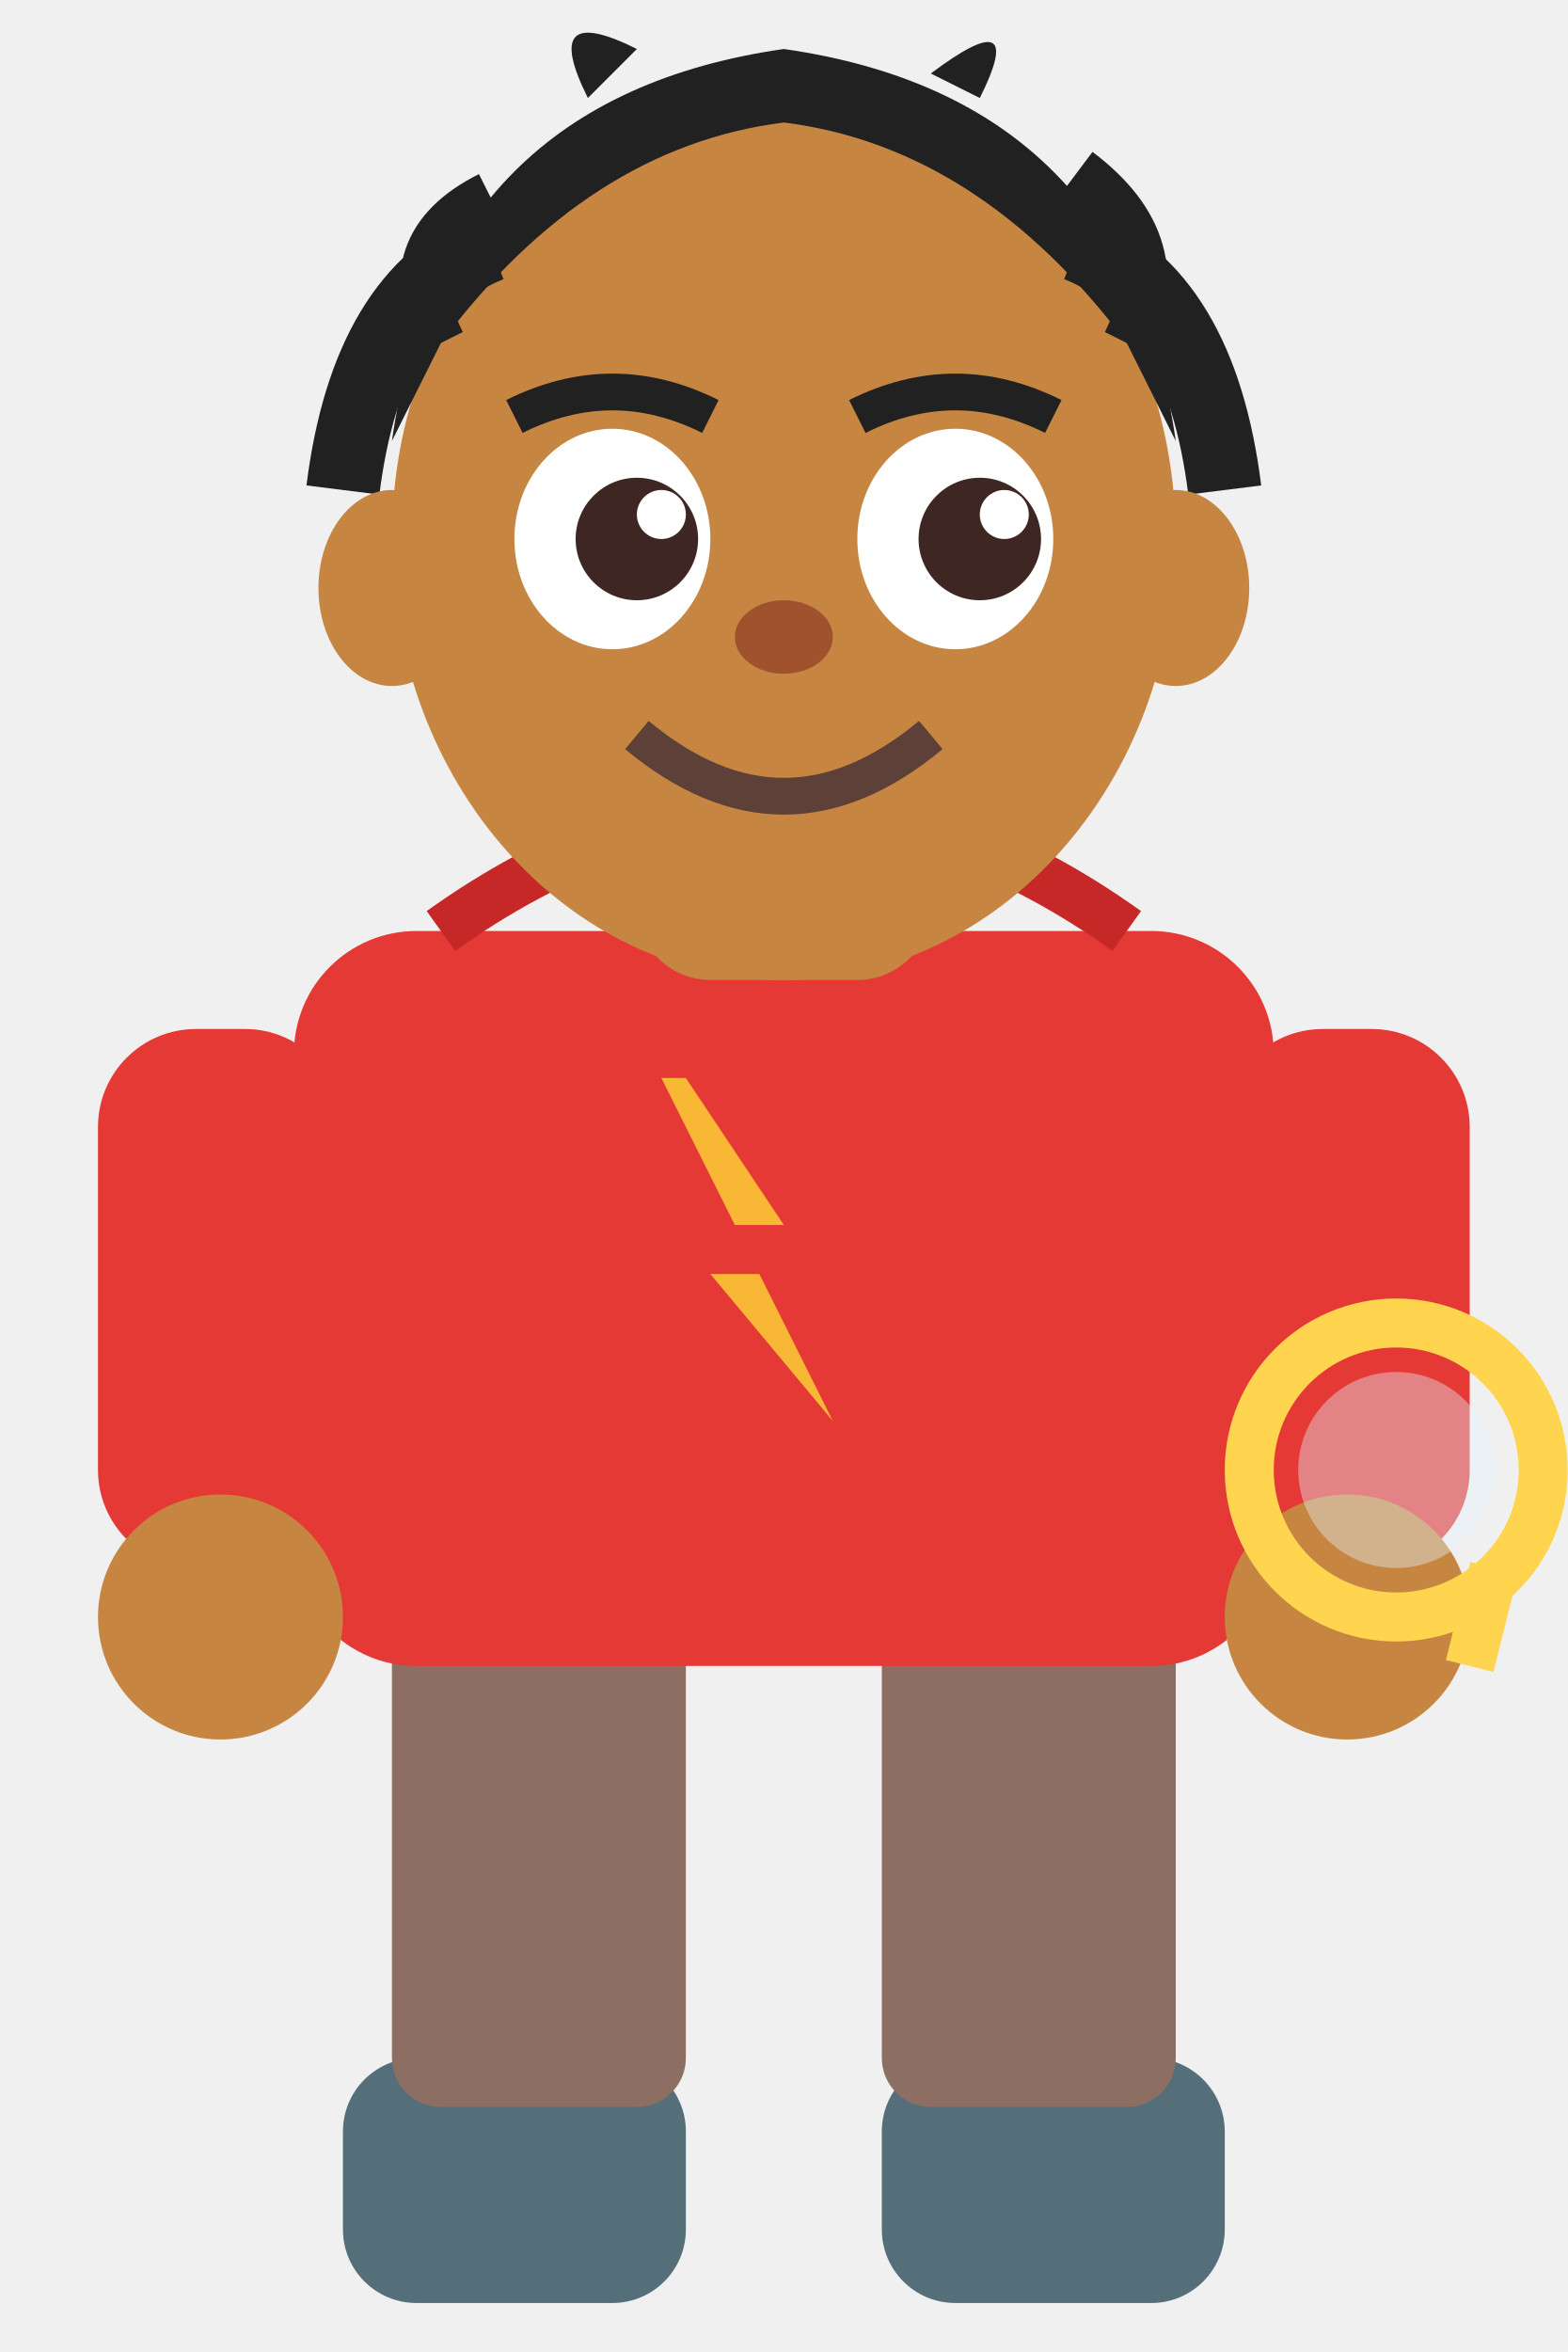
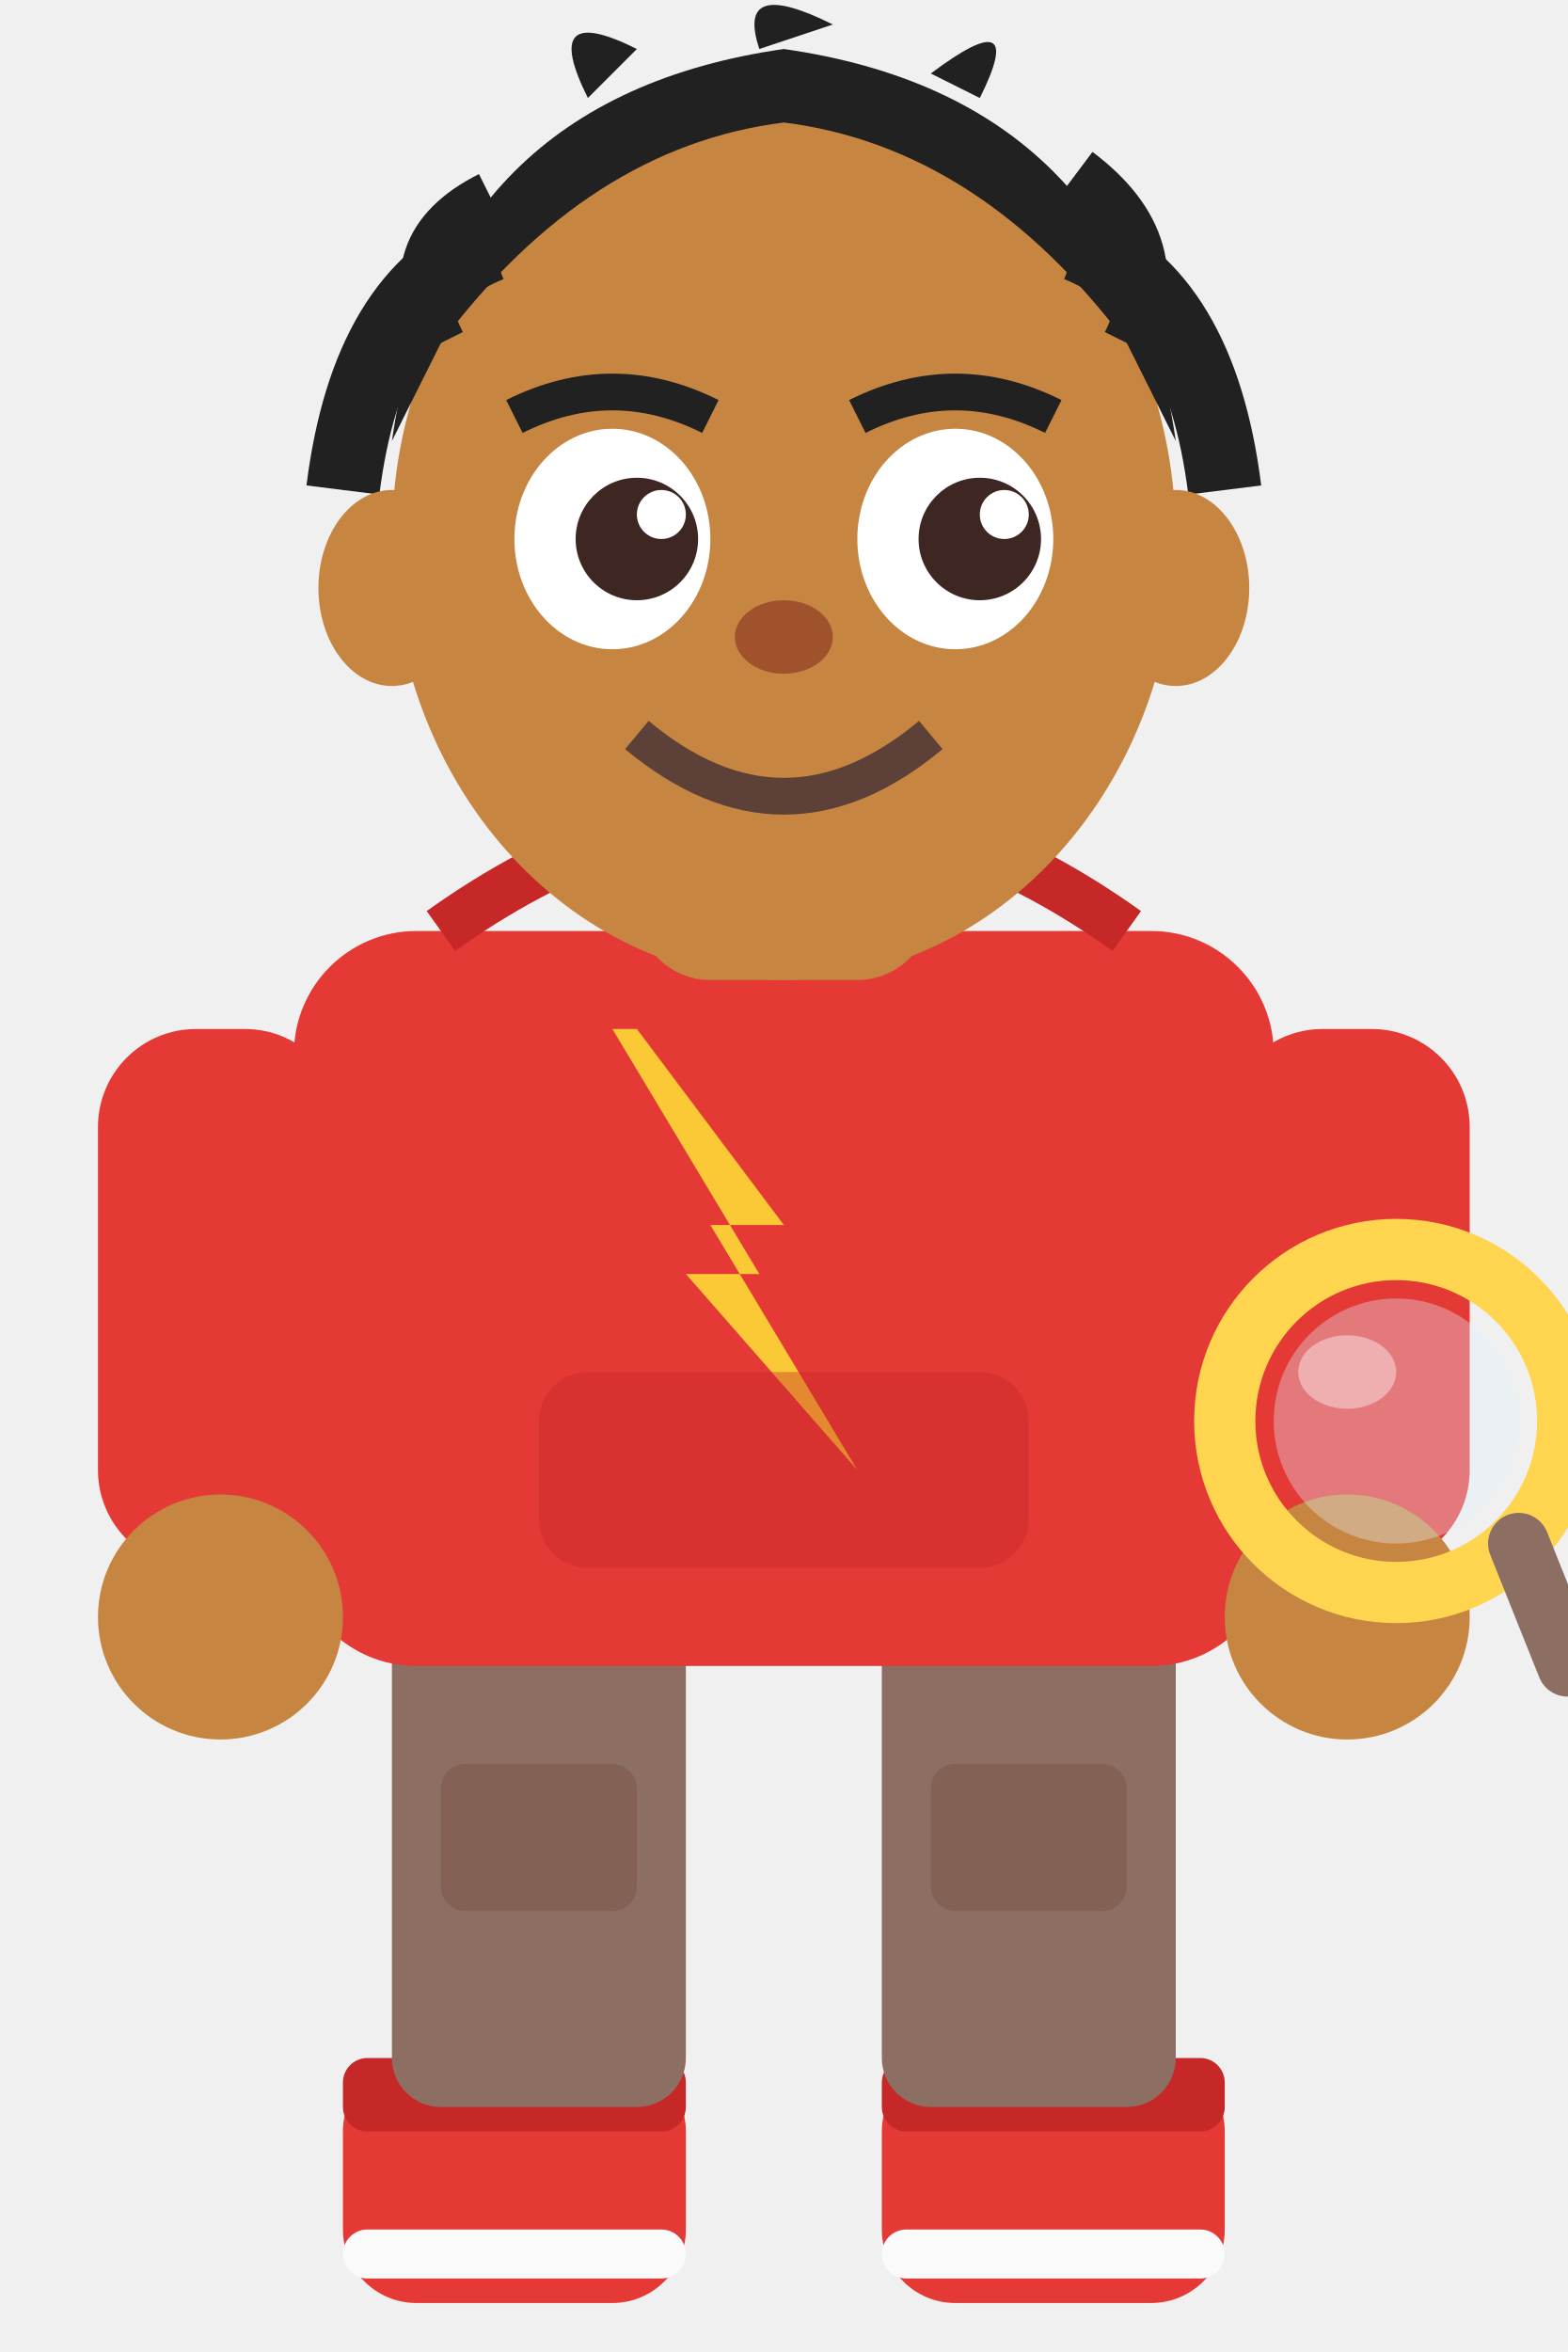
<svg xmlns="http://www.w3.org/2000/svg" viewBox="0 0 64 96" width="64" height="96">
-   <rect x="14" y="84" width="14" height="10" rx="3" fill="#546E7A" />
-   <rect x="36" y="84" width="14" height="10" rx="3" fill="#546E7A" />
+   <rect x="14" y="84" width="14" height="10" rx="3" fill="#E53935" />
+   <rect x="36" y="84" width="14" height="10" rx="3" fill="#E53935" />
+   <rect x="14" y="84" width="14" height="3" rx="1" fill="#C62828" />
+   <rect x="36" y="84" width="14" height="3" rx="1" fill="#C62828" />
+   <rect x="14" y="91" width="14" height="2" rx="1" fill="#FAFAFA" />
+   <rect x="36" y="91" width="14" height="2" rx="1" fill="#FAFAFA" />
  <rect x="16" y="64" width="12" height="22" rx="2" fill="#8D6E63" />
  <rect x="36" y="64" width="12" height="22" rx="2" fill="#8D6E63" />
+   <rect x="18" y="72" width="8" height="6" rx="1" fill="#795548" opacity="0.5" />
+   <rect x="38" y="72" width="8" height="6" rx="1" fill="#795548" opacity="0.5" />
  <rect x="12" y="38" width="40" height="30" rx="5" fill="#E53935" />
  <path d="M18,38 Q32,28 46,38" fill="none" stroke="#C62828" stroke-width="2" />
-   <polygon points="28,44 32,50 30,50 34,58 29,52 31,52 27,44" fill="#FDD835" opacity="0.8" />
+   <polygon points="26,42 32,50 29,50 35,60 28,52 31,52 25,42" fill="#FDD835" opacity="0.9" />
+   <rect x="22" y="56" width="20" height="8" rx="2" fill="#C62828" opacity="0.4" />
  <rect x="4" y="42" width="10" height="22" rx="4" fill="#E53935" />
  <rect x="50" y="42" width="10" height="22" rx="4" fill="#E53935" />
  <circle cx="9" cy="66" r="5" fill="#C68642" />
  <circle cx="55" cy="66" r="5" fill="#C68642" />
-   <circle cx="57" cy="60" r="6" fill="none" stroke="#FFD54F" stroke-width="2" />
-   <line x1="61" y1="64" x2="60" y2="68" stroke="#FFD54F" stroke-width="2" />
-   <circle cx="57" cy="60" r="4" fill="#E3F2FD" opacity="0.4" />
+   <circle cx="57" cy="58" r="7" fill="none" stroke="#FFD54F" stroke-width="2.5" />
+   <line x1="62" y1="63" x2="64" y2="68" stroke="#8D6E63" stroke-width="2.5" stroke-linecap="round" />
+   <circle cx="57" cy="58" r="5" fill="#E3F2FD" opacity="0.35" />
+   <ellipse cx="55" cy="56" rx="2" ry="1.5" fill="white" opacity="0.4" />
  <rect x="26" y="32" width="12" height="8" rx="3" fill="#C68642" />
  <ellipse cx="32" cy="22" rx="16" ry="18" fill="#C68642" />
  <path d="M16,18 Q18,4 32,2 Q46,4 48,18 L46,14 Q40,6 32,5 Q24,6 18,14 Z" fill="#212121" />
  <path d="M18,14 Q16,10 20,8" fill="#212121" stroke="#212121" stroke-width="2" />
  <path d="M46,14 Q48,10 44,7" fill="#212121" stroke="#212121" stroke-width="2" />
  <path d="M14,20 Q15,12 20,10" fill="#212121" stroke="#212121" stroke-width="3" />
  <path d="M50,20 Q49,12 44,10" fill="#212121" stroke="#212121" stroke-width="3" />
  <path d="M24,4 Q22,0 26,2" fill="#212121" />
  <path d="M38,3 Q42,0 40,4" fill="#212121" />
+   <path d="M31,2 Q30,-1 34,1" fill="#212121" />
  <ellipse cx="25" cy="22" rx="4" ry="4.5" fill="white" />
  <ellipse cx="39" cy="22" rx="4" ry="4.5" fill="white" />
  <circle cx="26" cy="22" r="2.5" fill="#3E2723" />
  <circle cx="40" cy="22" r="2.5" fill="#3E2723" />
  <circle cx="27" cy="21" r="1" fill="white" />
  <circle cx="41" cy="21" r="1" fill="white" />
  <path d="M21,17 Q25,15 29,17" fill="none" stroke="#212121" stroke-width="1.5" />
  <path d="M35,17 Q39,15 43,17" fill="none" stroke="#212121" stroke-width="1.5" />
  <ellipse cx="32" cy="26" rx="2" ry="1.5" fill="#A0522D" />
  <path d="M26,30 Q32,35 38,30" fill="none" stroke="#5D4037" stroke-width="1.5" />
  <ellipse cx="16" cy="24" rx="3" ry="4" fill="#C68642" />
  <ellipse cx="48" cy="24" rx="3" ry="4" fill="#C68642" />
</svg>
